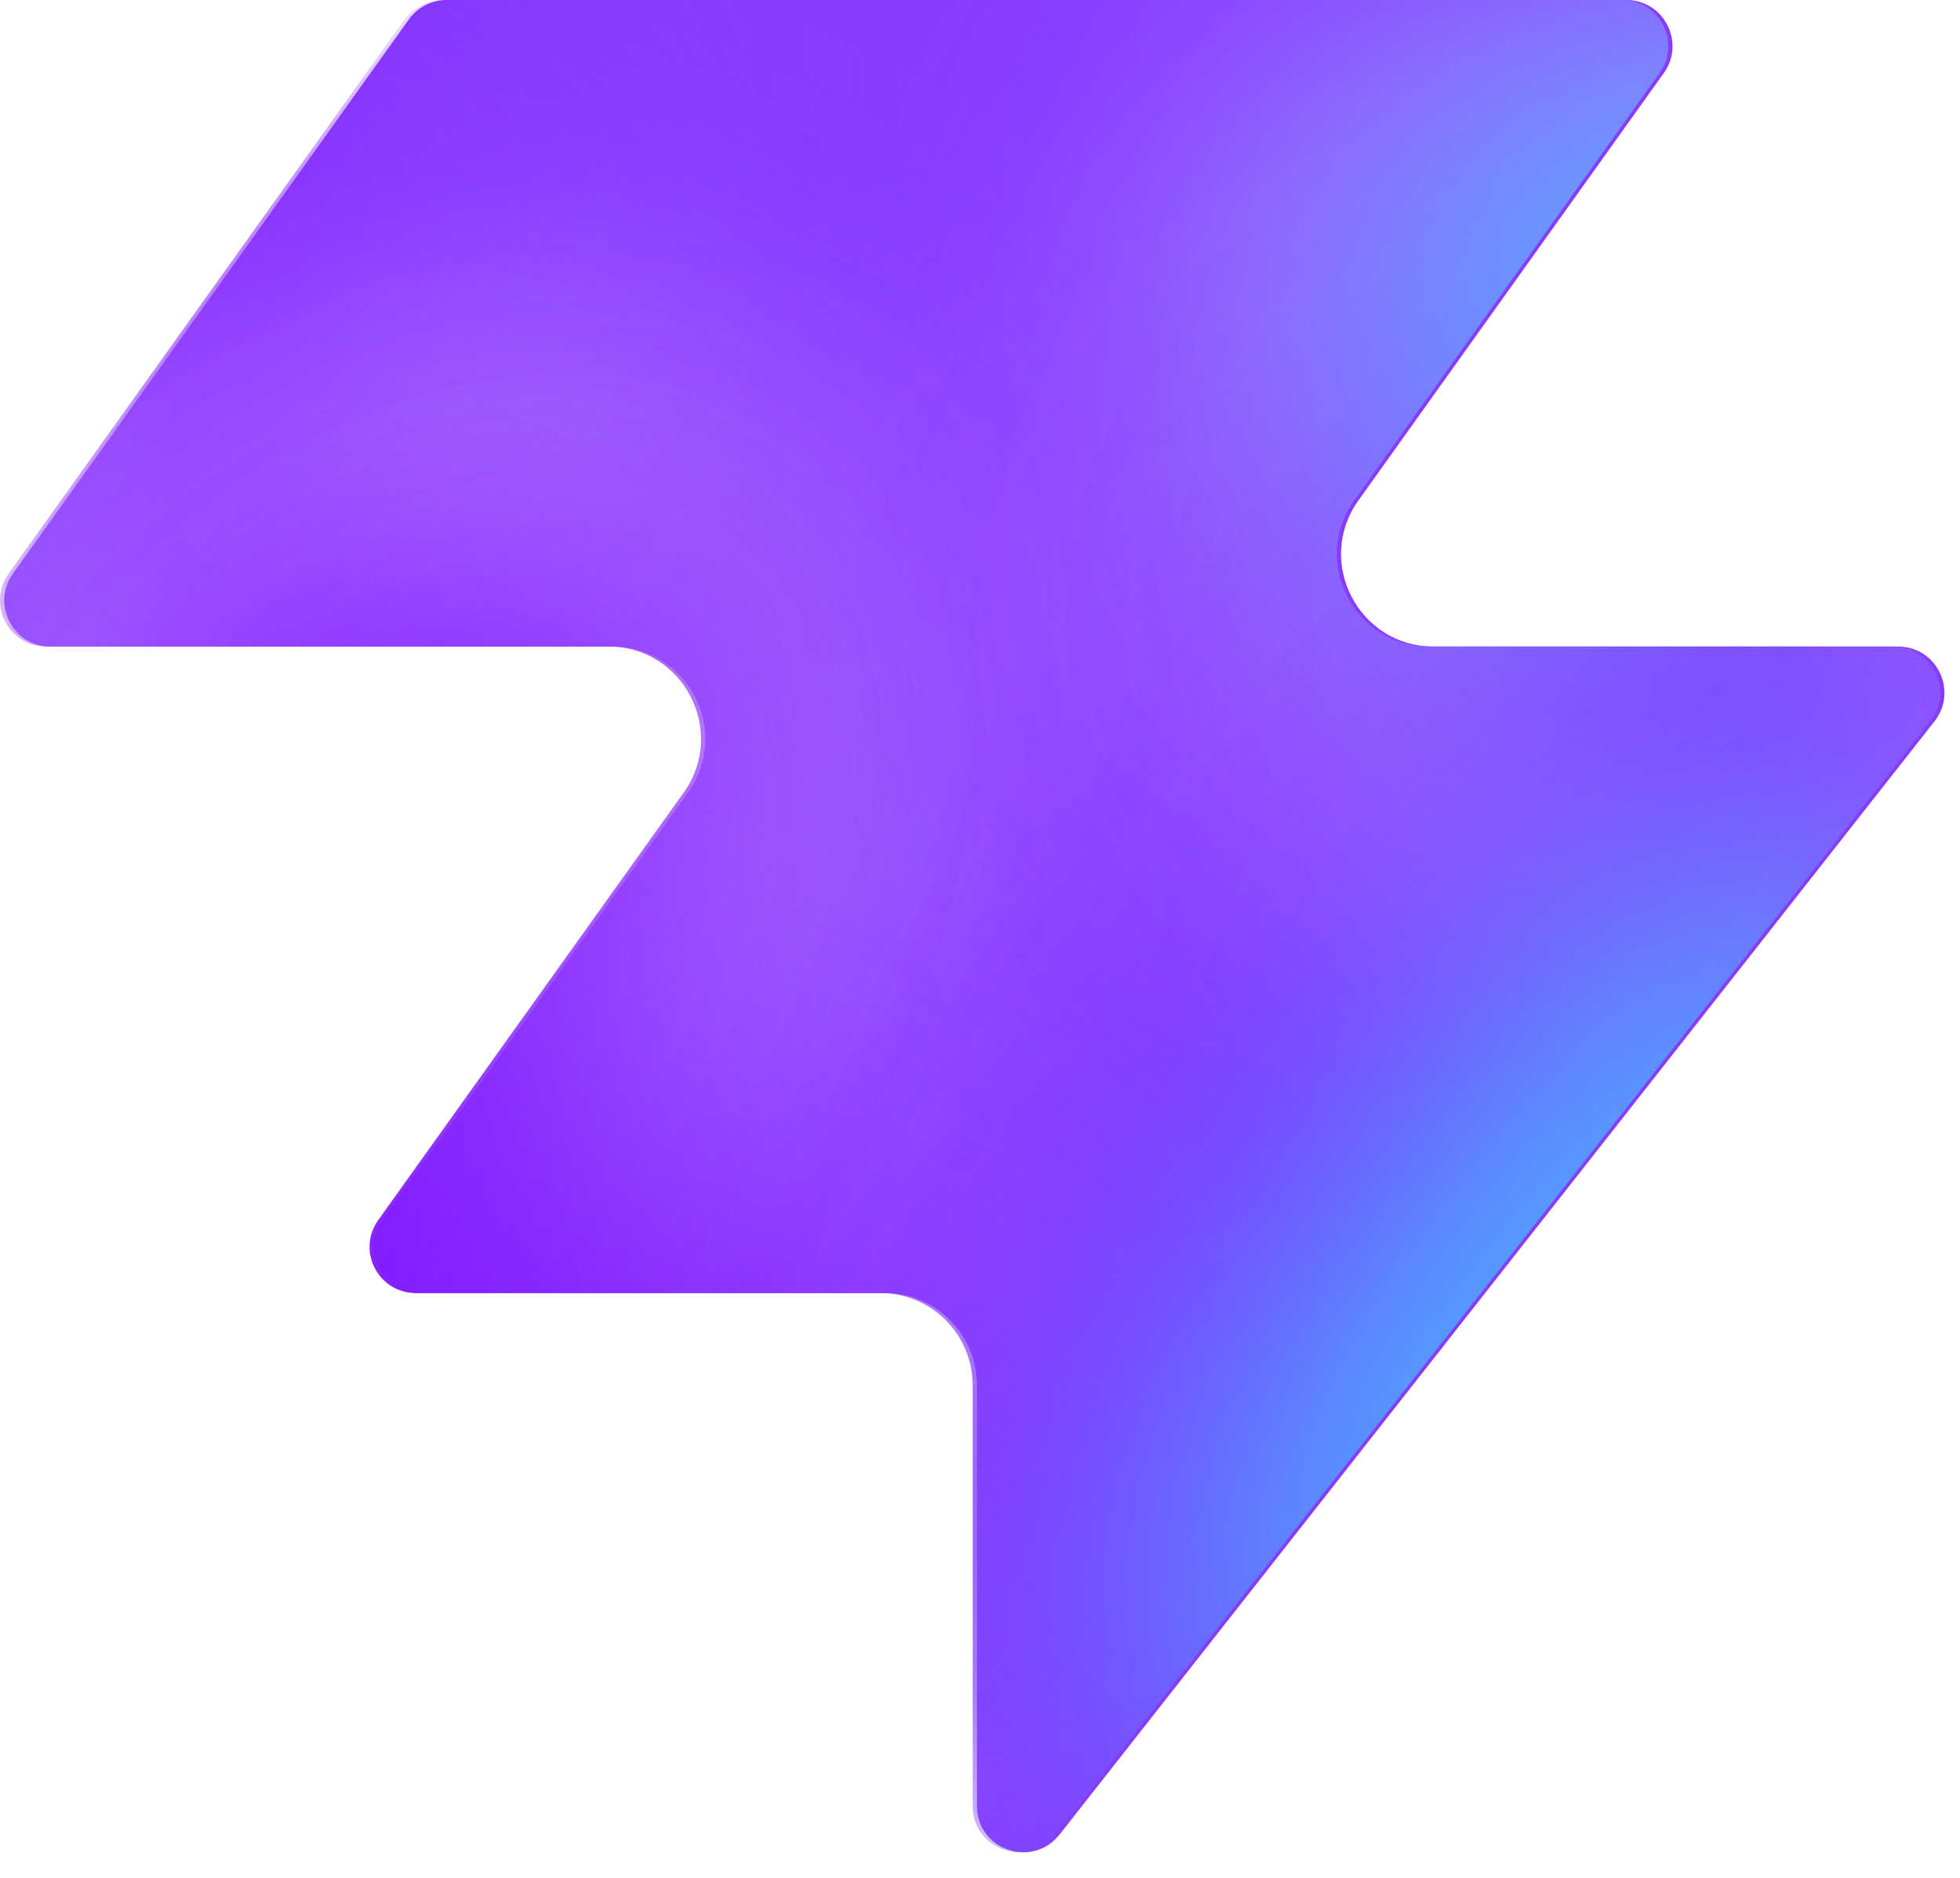
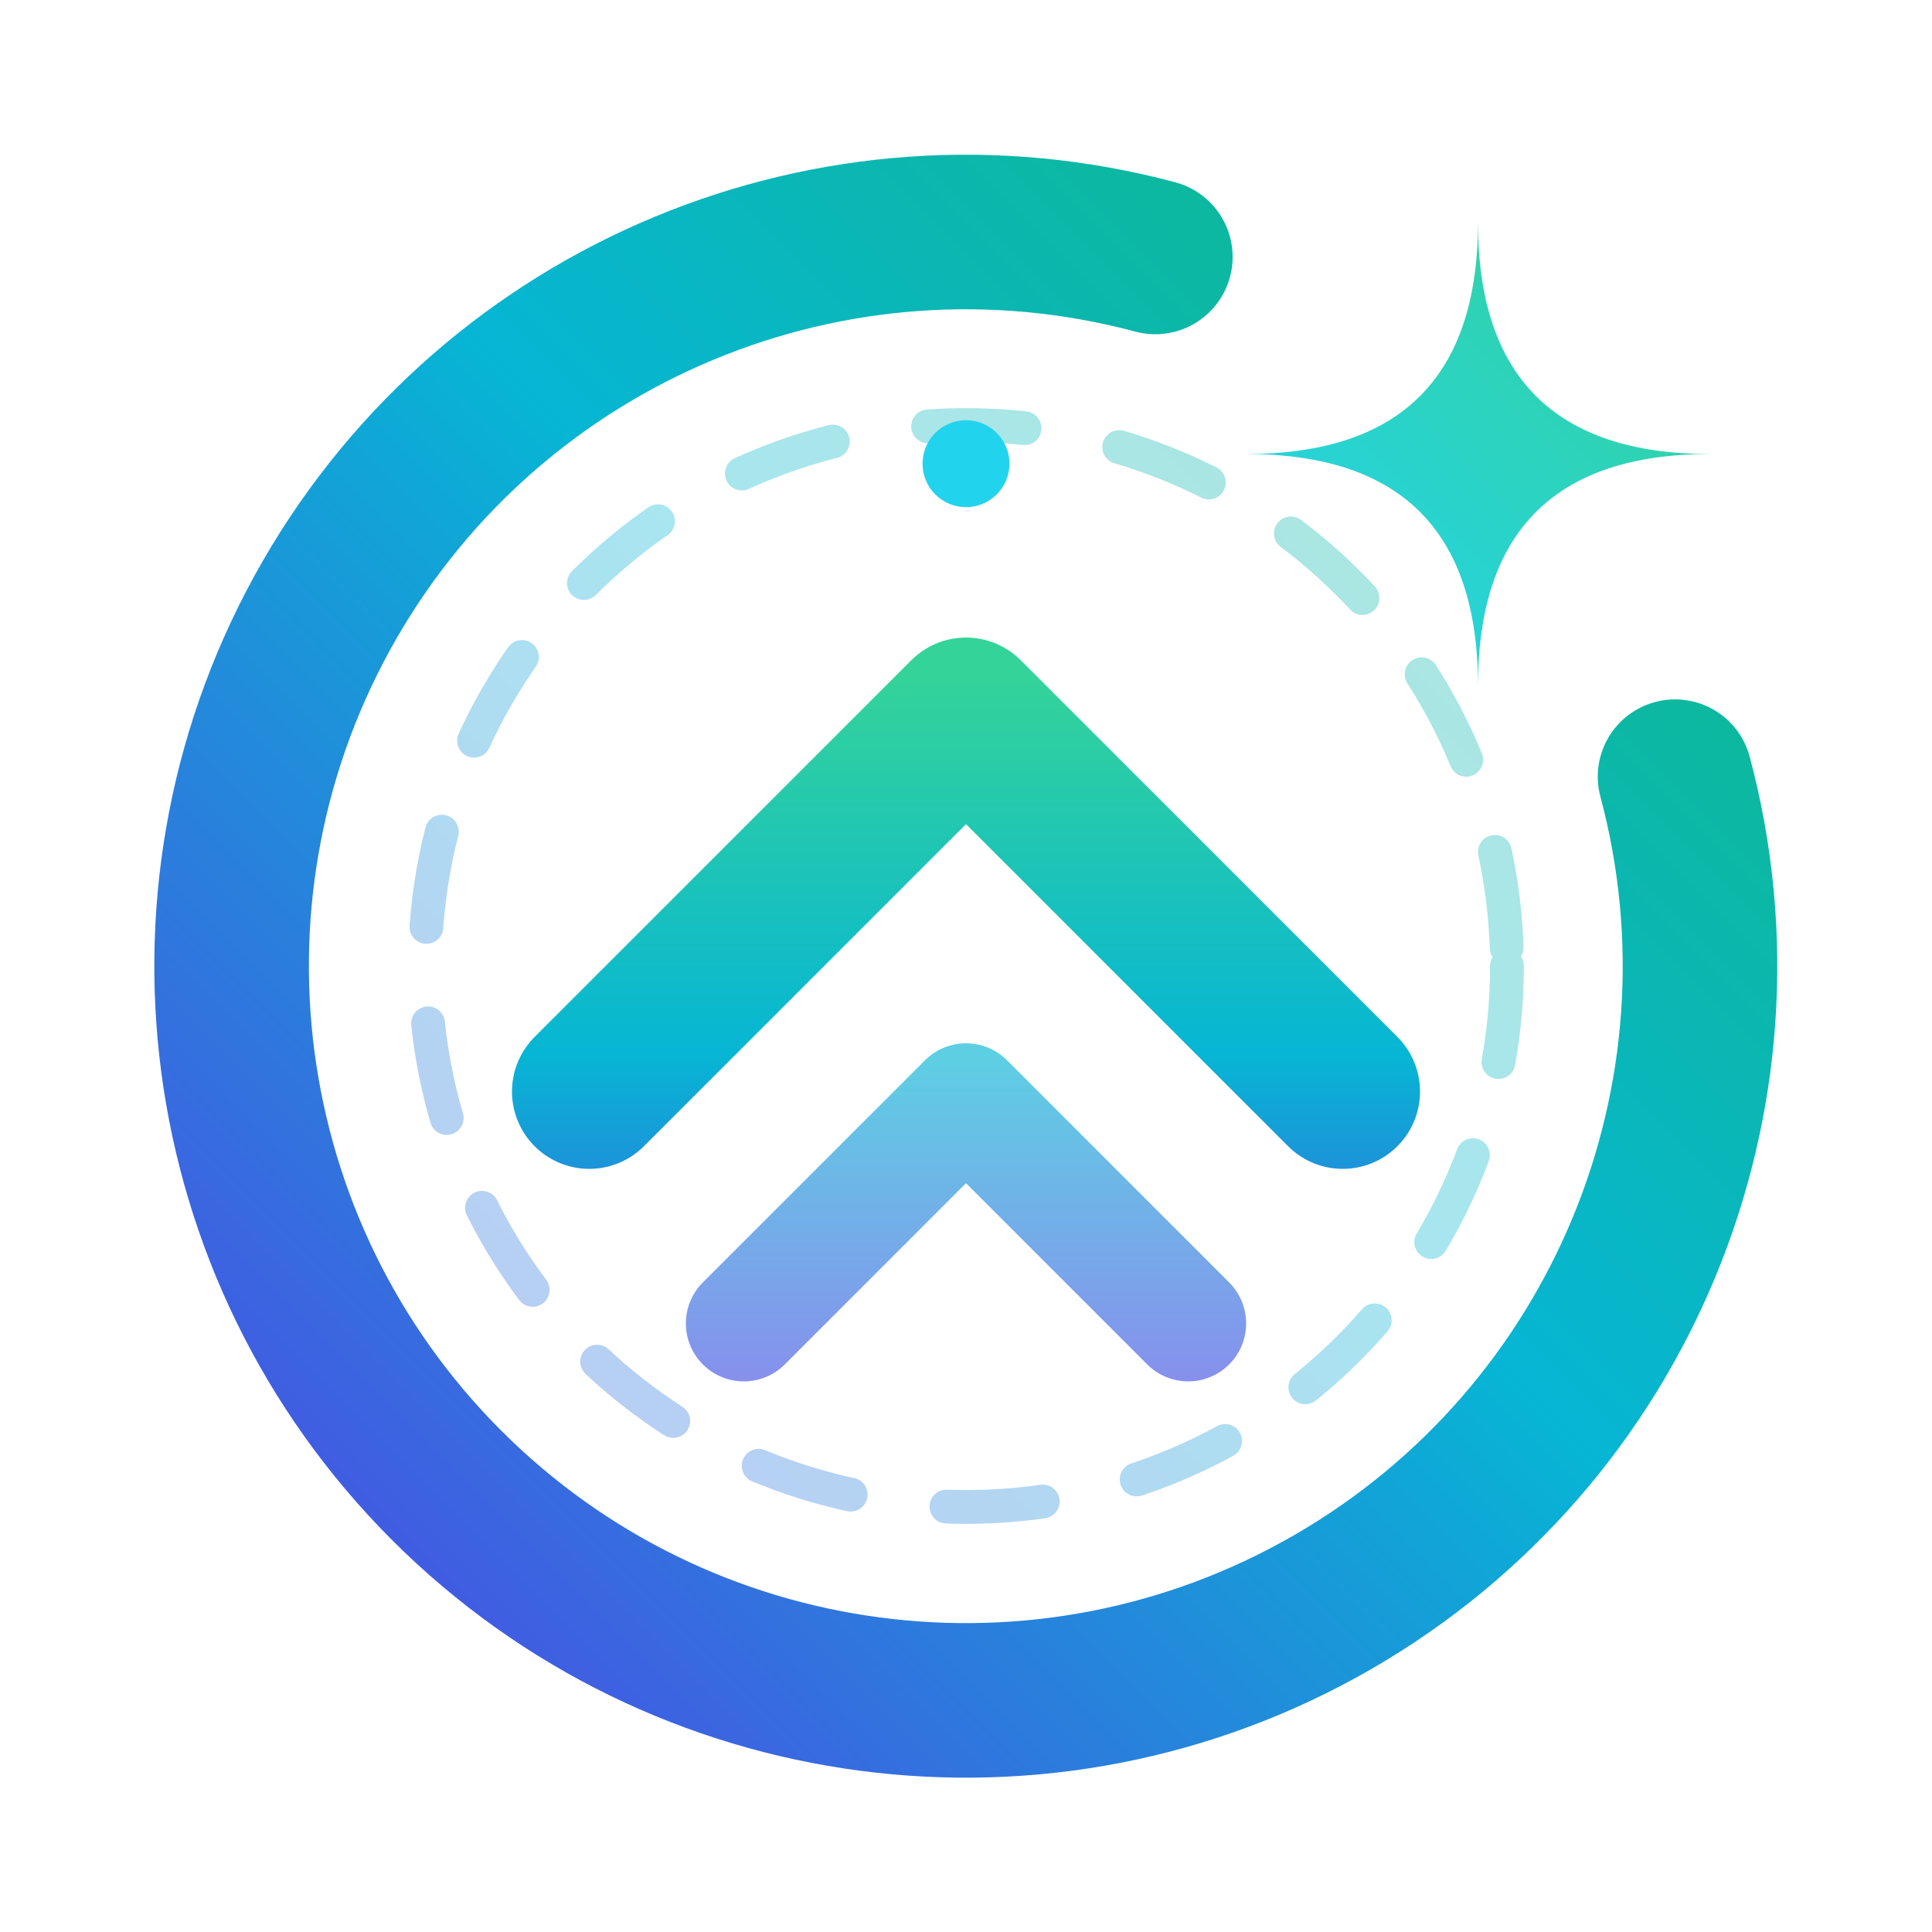
- <svg xmlns="http://www.w3.org/2000/svg" width="48" height="46" fill="none" viewBox="0 0 48 46">
-   <path fill="#863bff" d="M25.946 44.938c-.664.845-2.021.375-2.021-.698V33.937a2.26 2.26 0 0 0-2.262-2.262H10.287c-.92 0-1.456-1.04-.92-1.788l7.48-10.471c1.07-1.497 0-3.578-1.842-3.578H1.237c-.92 0-1.456-1.04-.92-1.788L10.013.474c.214-.297.556-.474.92-.474h28.894c.92 0 1.456 1.04.92 1.788l-7.48 10.471c-1.07 1.498 0 3.579 1.842 3.579h11.377c.943 0 1.473 1.088.89 1.83L25.947 44.94z" style="fill:#863bff;fill:color(display-p3 .525 .23 1);fill-opacity:1" />
-   <mask id="a" width="48" height="46" x="0" y="0" maskUnits="userSpaceOnUse" style="mask-type:alpha">
-     <path fill="#000" d="M25.842 44.938c-.664.844-2.021.375-2.021-.698V33.937a2.26 2.26 0 0 0-2.262-2.262H10.183c-.92 0-1.456-1.04-.92-1.788l7.48-10.471c1.07-1.498 0-3.579-1.842-3.579H1.133c-.92 0-1.456-1.04-.92-1.787L9.91.473c.214-.297.556-.474.92-.474h28.894c.92 0 1.456 1.04.92 1.788l-7.48 10.471c-1.07 1.498 0 3.578 1.842 3.578h11.377c.943 0 1.473 1.088.89 1.832L25.843 44.94z" style="fill:#000;fill-opacity:1" />
-   </mask>
-   <g mask="url(#a)">
-     <g filter="url(#b)">
-       <ellipse cx="5.508" cy="14.704" fill="#ede6ff" rx="5.508" ry="14.704" style="fill:#ede6ff;fill:color(display-p3 .927 .903 1);fill-opacity:1" transform="matrix(.00324 1 1 -.00324 -4.47 31.516)" />
-     </g>
-     <g filter="url(#c)">
-       <ellipse cx="10.399" cy="29.851" fill="#ede6ff" rx="10.399" ry="29.851" style="fill:#ede6ff;fill:color(display-p3 .927 .903 1);fill-opacity:1" transform="matrix(.00324 1 1 -.00324 -39.328 7.883)" />
-     </g>
-     <g filter="url(#d)">
-       <ellipse cx="5.508" cy="30.487" fill="#7e14ff" rx="5.508" ry="30.487" style="fill:#7e14ff;fill:color(display-p3 .492 .077 1);fill-opacity:1" transform="rotate(89.814 -25.913 -14.639)scale(1 -1)" />
-     </g>
-     <g filter="url(#e)">
-       <ellipse cx="5.508" cy="30.599" fill="#7e14ff" rx="5.508" ry="30.599" style="fill:#7e14ff;fill:color(display-p3 .492 .077 1);fill-opacity:1" transform="rotate(89.814 -32.644 -3.334)scale(1 -1)" />
-     </g>
-     <g filter="url(#f)">
-       <ellipse cx="5.508" cy="30.599" fill="#7e14ff" rx="5.508" ry="30.599" style="fill:#7e14ff;fill:color(display-p3 .492 .077 1);fill-opacity:1" transform="matrix(.00324 1 1 -.00324 -34.34 30.47)" />
-     </g>
-     <g filter="url(#g)">
-       <ellipse cx="14.072" cy="22.078" fill="#ede6ff" rx="14.072" ry="22.078" style="fill:#ede6ff;fill:color(display-p3 .927 .903 1);fill-opacity:1" transform="rotate(93.35 24.506 48.493)scale(-1 1)" />
-     </g>
-     <g filter="url(#h)">
-       <ellipse cx="3.47" cy="21.501" fill="#7e14ff" rx="3.47" ry="21.501" style="fill:#7e14ff;fill:color(display-p3 .492 .077 1);fill-opacity:1" transform="rotate(89.009 28.708 47.59)scale(-1 1)" />
-     </g>
-     <g filter="url(#i)">
-       <ellipse cx="3.47" cy="21.501" fill="#7e14ff" rx="3.47" ry="21.501" style="fill:#7e14ff;fill:color(display-p3 .492 .077 1);fill-opacity:1" transform="rotate(89.009 28.708 47.59)scale(-1 1)" />
-     </g>
-     <g filter="url(#j)">
-       <ellipse cx=".387" cy="8.972" fill="#7e14ff" rx="4.407" ry="29.108" style="fill:#7e14ff;fill:color(display-p3 .492 .077 1);fill-opacity:1" transform="rotate(39.51 .387 8.972)" />
-     </g>
-     <g filter="url(#k)">
-       <ellipse cx="47.523" cy="-6.092" fill="#7e14ff" rx="4.407" ry="29.108" style="fill:#7e14ff;fill:color(display-p3 .492 .077 1);fill-opacity:1" transform="rotate(37.892 47.523 -6.092)" />
-     </g>
-     <g filter="url(#l)">
-       <ellipse cx="41.412" cy="6.333" fill="#47bfff" rx="5.971" ry="9.665" style="fill:#47bfff;fill:color(display-p3 .28 .748 1);fill-opacity:1" transform="rotate(37.892 41.412 6.333)" />
-     </g>
-     <g filter="url(#m)">
-       <ellipse cx="-1.879" cy="38.332" fill="#7e14ff" rx="4.407" ry="29.108" style="fill:#7e14ff;fill:color(display-p3 .492 .077 1);fill-opacity:1" transform="rotate(37.892 -1.88 38.332)" />
-     </g>
-     <g filter="url(#n)">
-       <ellipse cx="-1.879" cy="38.332" fill="#7e14ff" rx="4.407" ry="29.108" style="fill:#7e14ff;fill:color(display-p3 .492 .077 1);fill-opacity:1" transform="rotate(37.892 -1.88 38.332)" />
-     </g>
-     <g filter="url(#o)">
-       <ellipse cx="35.651" cy="29.907" fill="#7e14ff" rx="4.407" ry="29.108" style="fill:#7e14ff;fill:color(display-p3 .492 .077 1);fill-opacity:1" transform="rotate(37.892 35.651 29.907)" />
-     </g>
-     <g filter="url(#p)">
-       <ellipse cx="38.418" cy="32.4" fill="#47bfff" rx="5.971" ry="15.297" style="fill:#47bfff;fill:color(display-p3 .28 .748 1);fill-opacity:1" transform="rotate(37.892 38.418 32.4)" />
-     </g>
-   </g>
+ <svg xmlns="http://www.w3.org/2000/svg" viewBox="0 0 100 100" fill="none" role="img" aria-labelledby="careerlens-title careerlens-desc">
  <defs>
-     <filter id="b" width="60.045" height="41.654" x="-19.77" y="16.149" color-interpolation-filters="sRGB" filterUnits="userSpaceOnUse">
-       <feFlood flood-opacity="0" result="BackgroundImageFix" />
-       <feBlend in="SourceGraphic" in2="BackgroundImageFix" result="shape" />
-       <feGaussianBlur result="effect1_foregroundBlur_2002_17158" stdDeviation="7.659" />
-     </filter>
-     <filter id="c" width="90.34" height="51.437" x="-54.613" y="-7.533" color-interpolation-filters="sRGB" filterUnits="userSpaceOnUse">
-       <feFlood flood-opacity="0" result="BackgroundImageFix" />
-       <feBlend in="SourceGraphic" in2="BackgroundImageFix" result="shape" />
-       <feGaussianBlur result="effect1_foregroundBlur_2002_17158" stdDeviation="7.659" />
-     </filter>
-     <filter id="d" width="79.355" height="29.4" x="-49.64" y="2.03" color-interpolation-filters="sRGB" filterUnits="userSpaceOnUse">
-       <feFlood flood-opacity="0" result="BackgroundImageFix" />
-       <feBlend in="SourceGraphic" in2="BackgroundImageFix" result="shape" />
-       <feGaussianBlur result="effect1_foregroundBlur_2002_17158" stdDeviation="4.596" />
-     </filter>
-     <filter id="e" width="79.579" height="29.4" x="-45.045" y="20.029" color-interpolation-filters="sRGB" filterUnits="userSpaceOnUse">
-       <feFlood flood-opacity="0" result="BackgroundImageFix" />
-       <feBlend in="SourceGraphic" in2="BackgroundImageFix" result="shape" />
-       <feGaussianBlur result="effect1_foregroundBlur_2002_17158" stdDeviation="4.596" />
-     </filter>
-     <filter id="f" width="79.579" height="29.4" x="-43.513" y="21.178" color-interpolation-filters="sRGB" filterUnits="userSpaceOnUse">
-       <feFlood flood-opacity="0" result="BackgroundImageFix" />
-       <feBlend in="SourceGraphic" in2="BackgroundImageFix" result="shape" />
-       <feGaussianBlur result="effect1_foregroundBlur_2002_17158" stdDeviation="4.596" />
-     </filter>
-     <filter id="g" width="74.749" height="58.852" x="15.756" y="-17.901" color-interpolation-filters="sRGB" filterUnits="userSpaceOnUse">
-       <feFlood flood-opacity="0" result="BackgroundImageFix" />
-       <feBlend in="SourceGraphic" in2="BackgroundImageFix" result="shape" />
-       <feGaussianBlur result="effect1_foregroundBlur_2002_17158" stdDeviation="7.659" />
-     </filter>
-     <filter id="h" width="61.377" height="25.362" x="23.548" y="2.284" color-interpolation-filters="sRGB" filterUnits="userSpaceOnUse">
-       <feFlood flood-opacity="0" result="BackgroundImageFix" />
-       <feBlend in="SourceGraphic" in2="BackgroundImageFix" result="shape" />
-       <feGaussianBlur result="effect1_foregroundBlur_2002_17158" stdDeviation="4.596" />
-     </filter>
-     <filter id="i" width="61.377" height="25.362" x="23.548" y="2.284" color-interpolation-filters="sRGB" filterUnits="userSpaceOnUse">
-       <feFlood flood-opacity="0" result="BackgroundImageFix" />
-       <feBlend in="SourceGraphic" in2="BackgroundImageFix" result="shape" />
-       <feGaussianBlur result="effect1_foregroundBlur_2002_17158" stdDeviation="4.596" />
-     </filter>
-     <filter id="j" width="56.045" height="63.649" x="-27.636" y="-22.853" color-interpolation-filters="sRGB" filterUnits="userSpaceOnUse">
-       <feFlood flood-opacity="0" result="BackgroundImageFix" />
-       <feBlend in="SourceGraphic" in2="BackgroundImageFix" result="shape" />
-       <feGaussianBlur result="effect1_foregroundBlur_2002_17158" stdDeviation="4.596" />
-     </filter>
-     <filter id="k" width="54.814" height="64.646" x="20.116" y="-38.415" color-interpolation-filters="sRGB" filterUnits="userSpaceOnUse">
-       <feFlood flood-opacity="0" result="BackgroundImageFix" />
-       <feBlend in="SourceGraphic" in2="BackgroundImageFix" result="shape" />
-       <feGaussianBlur result="effect1_foregroundBlur_2002_17158" stdDeviation="4.596" />
-     </filter>
-     <filter id="l" width="33.541" height="35.313" x="24.641" y="-11.323" color-interpolation-filters="sRGB" filterUnits="userSpaceOnUse">
-       <feFlood flood-opacity="0" result="BackgroundImageFix" />
-       <feBlend in="SourceGraphic" in2="BackgroundImageFix" result="shape" />
-       <feGaussianBlur result="effect1_foregroundBlur_2002_17158" stdDeviation="4.596" />
-     </filter>
-     <filter id="m" width="54.814" height="64.646" x="-29.286" y="6.009" color-interpolation-filters="sRGB" filterUnits="userSpaceOnUse">
-       <feFlood flood-opacity="0" result="BackgroundImageFix" />
-       <feBlend in="SourceGraphic" in2="BackgroundImageFix" result="shape" />
-       <feGaussianBlur result="effect1_foregroundBlur_2002_17158" stdDeviation="4.596" />
-     </filter>
-     <filter id="n" width="54.814" height="64.646" x="-29.286" y="6.009" color-interpolation-filters="sRGB" filterUnits="userSpaceOnUse">
-       <feFlood flood-opacity="0" result="BackgroundImageFix" />
-       <feBlend in="SourceGraphic" in2="BackgroundImageFix" result="shape" />
-       <feGaussianBlur result="effect1_foregroundBlur_2002_17158" stdDeviation="4.596" />
-     </filter>
-     <filter id="o" width="54.814" height="64.646" x="8.244" y="-2.416" color-interpolation-filters="sRGB" filterUnits="userSpaceOnUse">
-       <feFlood flood-opacity="0" result="BackgroundImageFix" />
-       <feBlend in="SourceGraphic" in2="BackgroundImageFix" result="shape" />
-       <feGaussianBlur result="effect1_foregroundBlur_2002_17158" stdDeviation="4.596" />
-     </filter>
-     <filter id="p" width="39.409" height="43.623" x="18.713" y="10.588" color-interpolation-filters="sRGB" filterUnits="userSpaceOnUse">
-       <feFlood flood-opacity="0" result="BackgroundImageFix" />
-       <feBlend in="SourceGraphic" in2="BackgroundImageFix" result="shape" />
-       <feGaussianBlur result="effect1_foregroundBlur_2002_17158" stdDeviation="4.596" />
-     </filter>
+     <linearGradient id="cl-lens-grad" x1="12" y1="88" x2="88" y2="12" gradientUnits="userSpaceOnUse">
+       <stop offset="0%" stop-color="#4F46E5" />
+       <stop offset="55%" stop-color="#06B6D4" />
+       <stop offset="100%" stop-color="#10B981" />
+     </linearGradient>
+     <linearGradient id="cl-chevron-grad" x1="50" y1="35" x2="50" y2="74" gradientUnits="userSpaceOnUse">
+       <stop offset="0%" stop-color="#34D399" />
+       <stop offset="50%" stop-color="#06B6D4" />
+       <stop offset="100%" stop-color="#4F46E5" />
+     </linearGradient>
+     <linearGradient id="cl-spark-grad" x1="65" y1="35" x2="88" y2="12" gradientUnits="userSpaceOnUse">
+       <stop offset="0%" stop-color="#22D3EE" />
+       <stop offset="100%" stop-color="#34D399" />
+     </linearGradient>
  </defs>
+   <circle cx="50" cy="50" r="28" stroke="url(#cl-lens-grad)" stroke-width="1.75" stroke-dasharray="5 5" stroke-linecap="round" opacity="0.35" />
+   <path d="M 86.7 40.2 A 38 38 0 1 1 59.8 13.3" stroke="url(#cl-lens-grad)" stroke-width="8" stroke-linecap="round" />
+   <path d="M 38.5 68.5 L 50 57 L 61.5 68.5" stroke="url(#cl-chevron-grad)" stroke-width="6" stroke-linecap="round" stroke-linejoin="round" opacity="0.65" />
+   <path d="M 30.5 56.5 L 50 37 L 69.5 56.5" stroke="url(#cl-chevron-grad)" stroke-width="8" stroke-linecap="round" stroke-linejoin="round" />
+   <path d="M 76.5 11.5 Q 76.5 23.5 88.5 23.5 Q 76.5 23.5 76.5 35.5 Q 76.5 23.5 64.5 23.5 Q 76.5 23.5 76.5 11.5 Z" fill="url(#cl-spark-grad)" />
+   <circle cx="50" cy="24" r="2.25" fill="#22D3EE" />
</svg>
